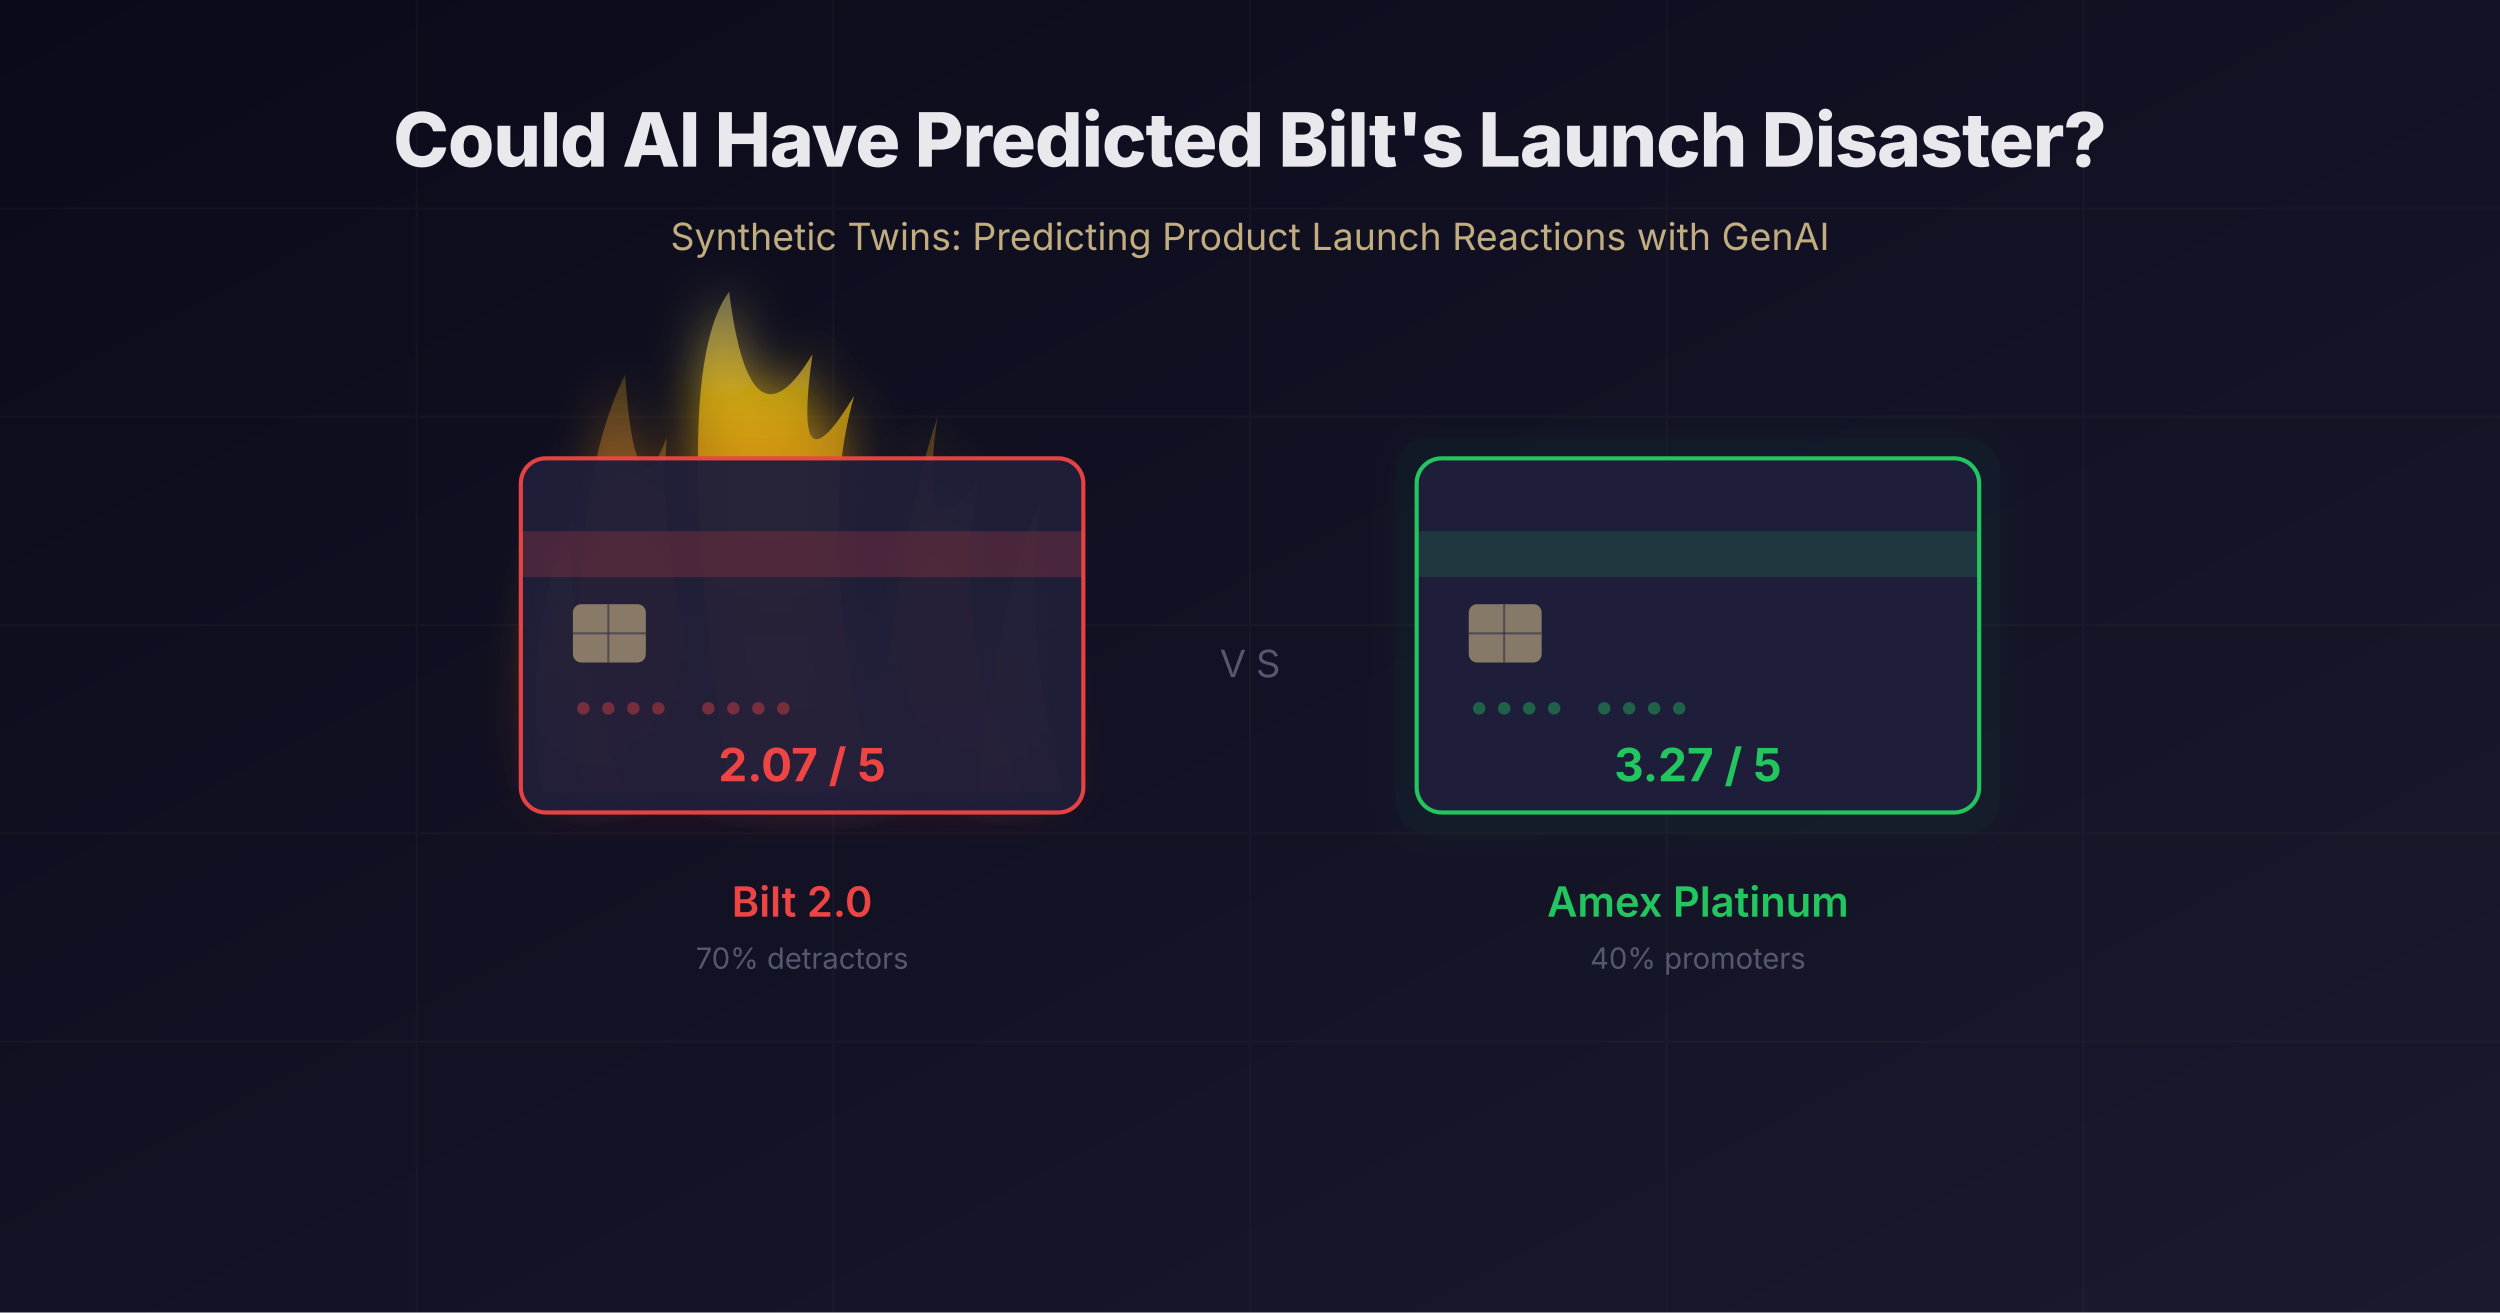
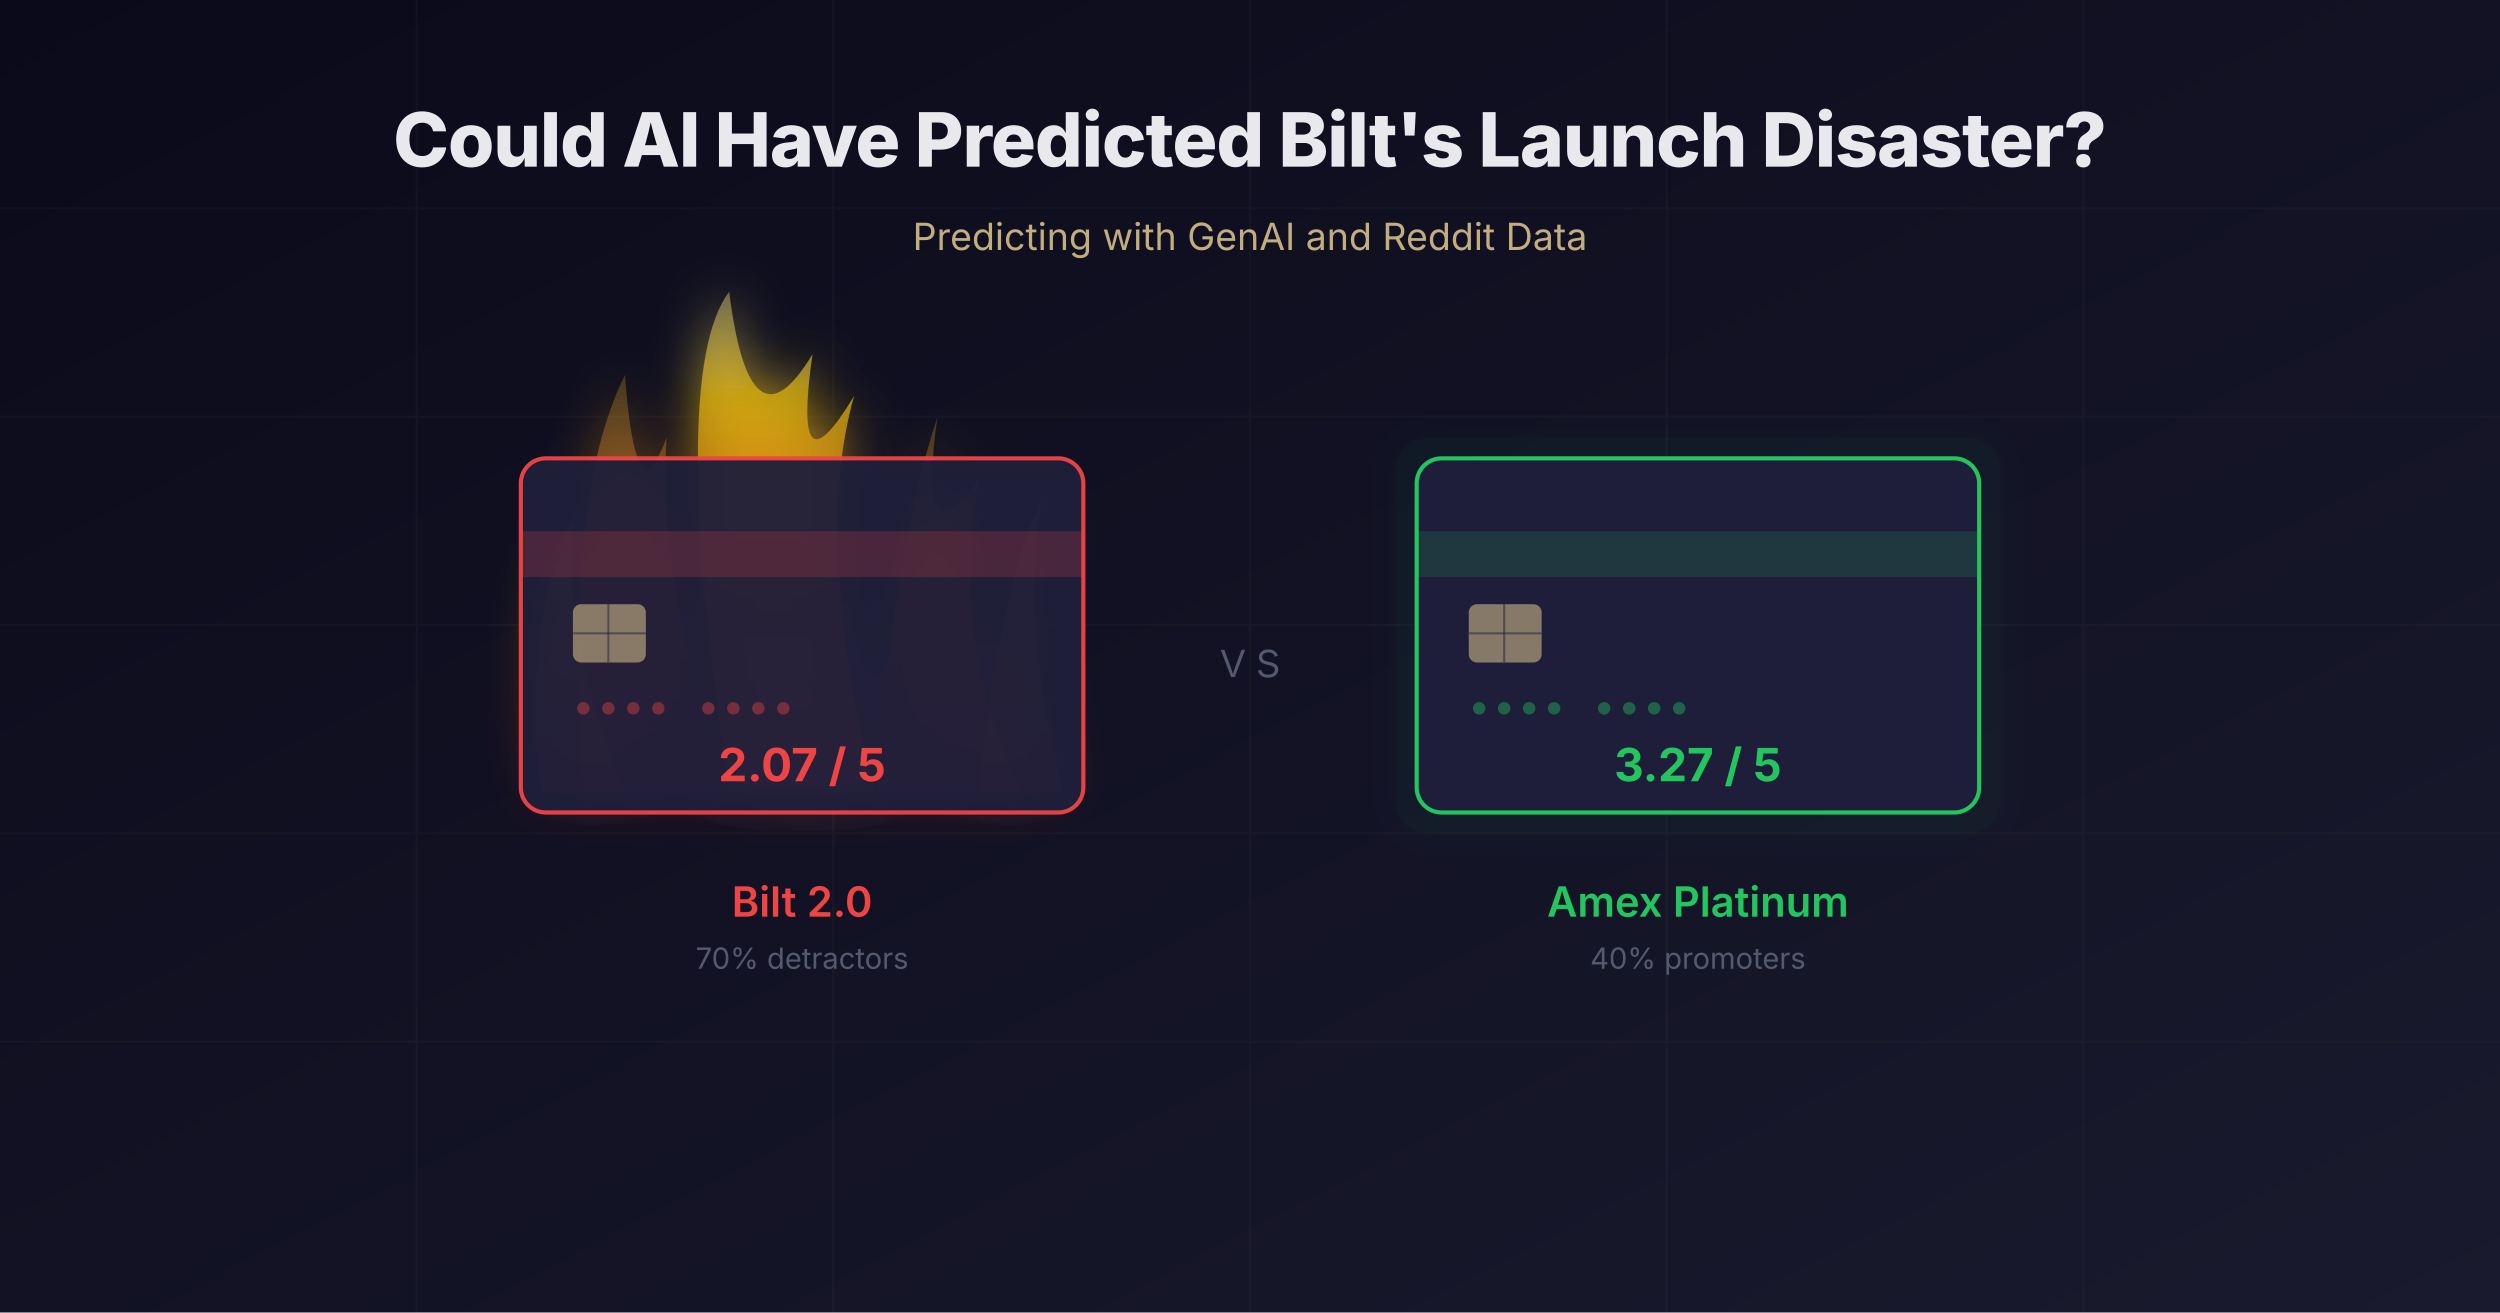
<svg xmlns="http://www.w3.org/2000/svg" viewBox="0 0 1200 630" font-family="Inter, system-ui, sans-serif">
  <defs>
    <linearGradient id="bg" x1="0" y1="0" x2="1" y2="1">
      <stop offset="0%" stop-color="#0a0a1a" />
      <stop offset="100%" stop-color="#1a1a2e" />
    </linearGradient>
    <linearGradient id="fire1" x1="0.5" y1="1" x2="0.5" y2="0">
      <stop offset="0%" stop-color="#ef4444" />
      <stop offset="40%" stop-color="#f97316" />
      <stop offset="80%" stop-color="#facc15" />
      <stop offset="100%" stop-color="#fef08a" stop-opacity="0.6" />
    </linearGradient>
    <linearGradient id="fire2" x1="0.5" y1="1" x2="0.5" y2="0">
      <stop offset="0%" stop-color="#dc2626" stop-opacity="0.8" />
      <stop offset="50%" stop-color="#ea580c" />
      <stop offset="100%" stop-color="#fbbf24" stop-opacity="0.4" />
    </linearGradient>
    <filter id="glow">
      <feGaussianBlur stdDeviation="8" result="blur" />
      <feMerge>
        <feMergeNode in="blur" />
        <feMergeNode in="SourceGraphic" />
      </feMerge>
    </filter>
    <filter id="fireGlow">
      <feGaussianBlur stdDeviation="12" result="blur" />
      <feMerge>
        <feMergeNode in="blur" />
        <feMergeNode in="SourceGraphic" />
      </feMerge>
    </filter>
  </defs>
  <rect width="1200" height="630" fill="url(#bg)" />
  <g opacity="0.03" stroke="#edd496">
    <line x1="0" y1="100" x2="1200" y2="100" />
    <line x1="0" y1="200" x2="1200" y2="200" />
    <line x1="0" y1="300" x2="1200" y2="300" />
    <line x1="0" y1="400" x2="1200" y2="400" />
    <line x1="0" y1="500" x2="1200" y2="500" />
    <line x1="200" y1="0" x2="200" y2="630" />
    <line x1="400" y1="0" x2="400" y2="630" />
    <line x1="600" y1="0" x2="600" y2="630" />
    <line x1="800" y1="0" x2="800" y2="630" />
    <line x1="1000" y1="0" x2="1000" y2="630" />
  </g>
  <g transform="translate(220, 200)">
    <g filter="url(#fireGlow)" opacity="0.9">
      <path d="M130,180 Q100,-20 130,-60 Q140,20 170,-30 Q160,40 190,-10 Q170,60 200,180 Z" fill="url(#fire1)" opacity="0.7" />
      <path d="M60,180 Q50,40 80,-20 Q85,50 100,10 Q95,80 130,180 Z" fill="url(#fire2)" opacity="0.6" />
      <path d="M200,180 Q210,60 230,0 Q220,70 250,30 Q235,100 270,180 Z" fill="url(#fire2)" opacity="0.6" />
      <path d="M40,180 Q30,100 55,50 Q50,110 80,180 Z" fill="url(#fire1)" opacity="0.4" />
      <path d="M250,180 Q260,80 280,40 Q270,100 290,180 Z" fill="url(#fire1)" opacity="0.4" />
    </g>
    <rect x="30" y="20" width="270" height="170" rx="12" ry="12" fill="#1e1e3a" stroke="#ef4444" stroke-width="2" opacity="0.95" />
    <rect x="30" y="55" width="270" height="22" fill="#ef4444" opacity="0.2" />
    <rect x="55" y="90" width="35" height="28" rx="4" fill="#edd496" opacity="0.5" />
    <line x1="55" y1="104" x2="90" y2="104" stroke="#1e1e3a" stroke-width="1" opacity="0.5" />
    <line x1="72" y1="90" x2="72" y2="118" stroke="#1e1e3a" stroke-width="1" opacity="0.5" />
    <g fill="#ef4444" opacity="0.4">
      <circle cx="60" cy="140" r="3" />
      <circle cx="72" cy="140" r="3" />
      <circle cx="84" cy="140" r="3" />
      <circle cx="96" cy="140" r="3" />
      <circle cx="120" cy="140" r="3" />
      <circle cx="132" cy="140" r="3" />
      <circle cx="144" cy="140" r="3" />
      <circle cx="156" cy="140" r="3" />
    </g>
    <text x="165" y="175" fill="#ef4444" font-size="22" font-weight="700" text-anchor="middle">2.07 / 5</text>
  </g>
  <text x="600" y="325" fill="#555970" font-size="24" font-weight="300" text-anchor="middle" letter-spacing="4">vs</text>
  <g transform="translate(650, 200)">
    <rect x="20" y="10" width="290" height="190" rx="16" fill="#22c55e" opacity="0.04" filter="url(#glow)" />
    <rect x="30" y="20" width="270" height="170" rx="12" ry="12" fill="#1e1e3a" stroke="#22c55e" stroke-width="2" />
    <rect x="30" y="55" width="270" height="22" fill="#22c55e" opacity="0.15" />
    <rect x="55" y="90" width="35" height="28" rx="4" fill="#edd496" opacity="0.5" />
    <line x1="55" y1="104" x2="90" y2="104" stroke="#1e1e3a" stroke-width="1" opacity="0.5" />
    <line x1="72" y1="90" x2="72" y2="118" stroke="#1e1e3a" stroke-width="1" opacity="0.5" />
    <g fill="#22c55e" opacity="0.4">
      <circle cx="60" cy="140" r="3" />
      <circle cx="72" cy="140" r="3" />
      <circle cx="84" cy="140" r="3" />
      <circle cx="96" cy="140" r="3" />
      <circle cx="120" cy="140" r="3" />
      <circle cx="132" cy="140" r="3" />
      <circle cx="144" cy="140" r="3" />
      <circle cx="156" cy="140" r="3" />
    </g>
    <text x="165" y="175" fill="#22c55e" font-size="22" font-weight="700" text-anchor="middle">3.27 / 5</text>
  </g>
  <text x="600" y="80" fill="#e8e8ed" font-size="36" font-weight="800" text-anchor="middle" letter-spacing="-0.5">Could AI Have Predicted Bilt's Launch Disaster?</text>
-   <text x="600" y="120" fill="#edd496" font-size="18" font-weight="400" text-anchor="middle" opacity="0.8">Synthetic Twins: Predicting Product Launch Reactions with GenAI</text>
+   <text x="600" y="120" fill="#edd496" font-size="18" font-weight="400" text-anchor="middle" opacity="0.8">Predicting with GenAI and Reddit Data</text>
  <text x="385" y="440" fill="#ef4444" font-size="20" font-weight="600" text-anchor="middle">Bilt 2.0</text>
  <text x="385" y="465" fill="#555970" font-size="14" text-anchor="middle">70% detractors</text>
  <text x="815" y="440" fill="#22c55e" font-size="20" font-weight="600" text-anchor="middle">Amex Platinum</text>
  <text x="815" y="465" fill="#555970" font-size="14" text-anchor="middle">40% promoters</text>
</svg>
